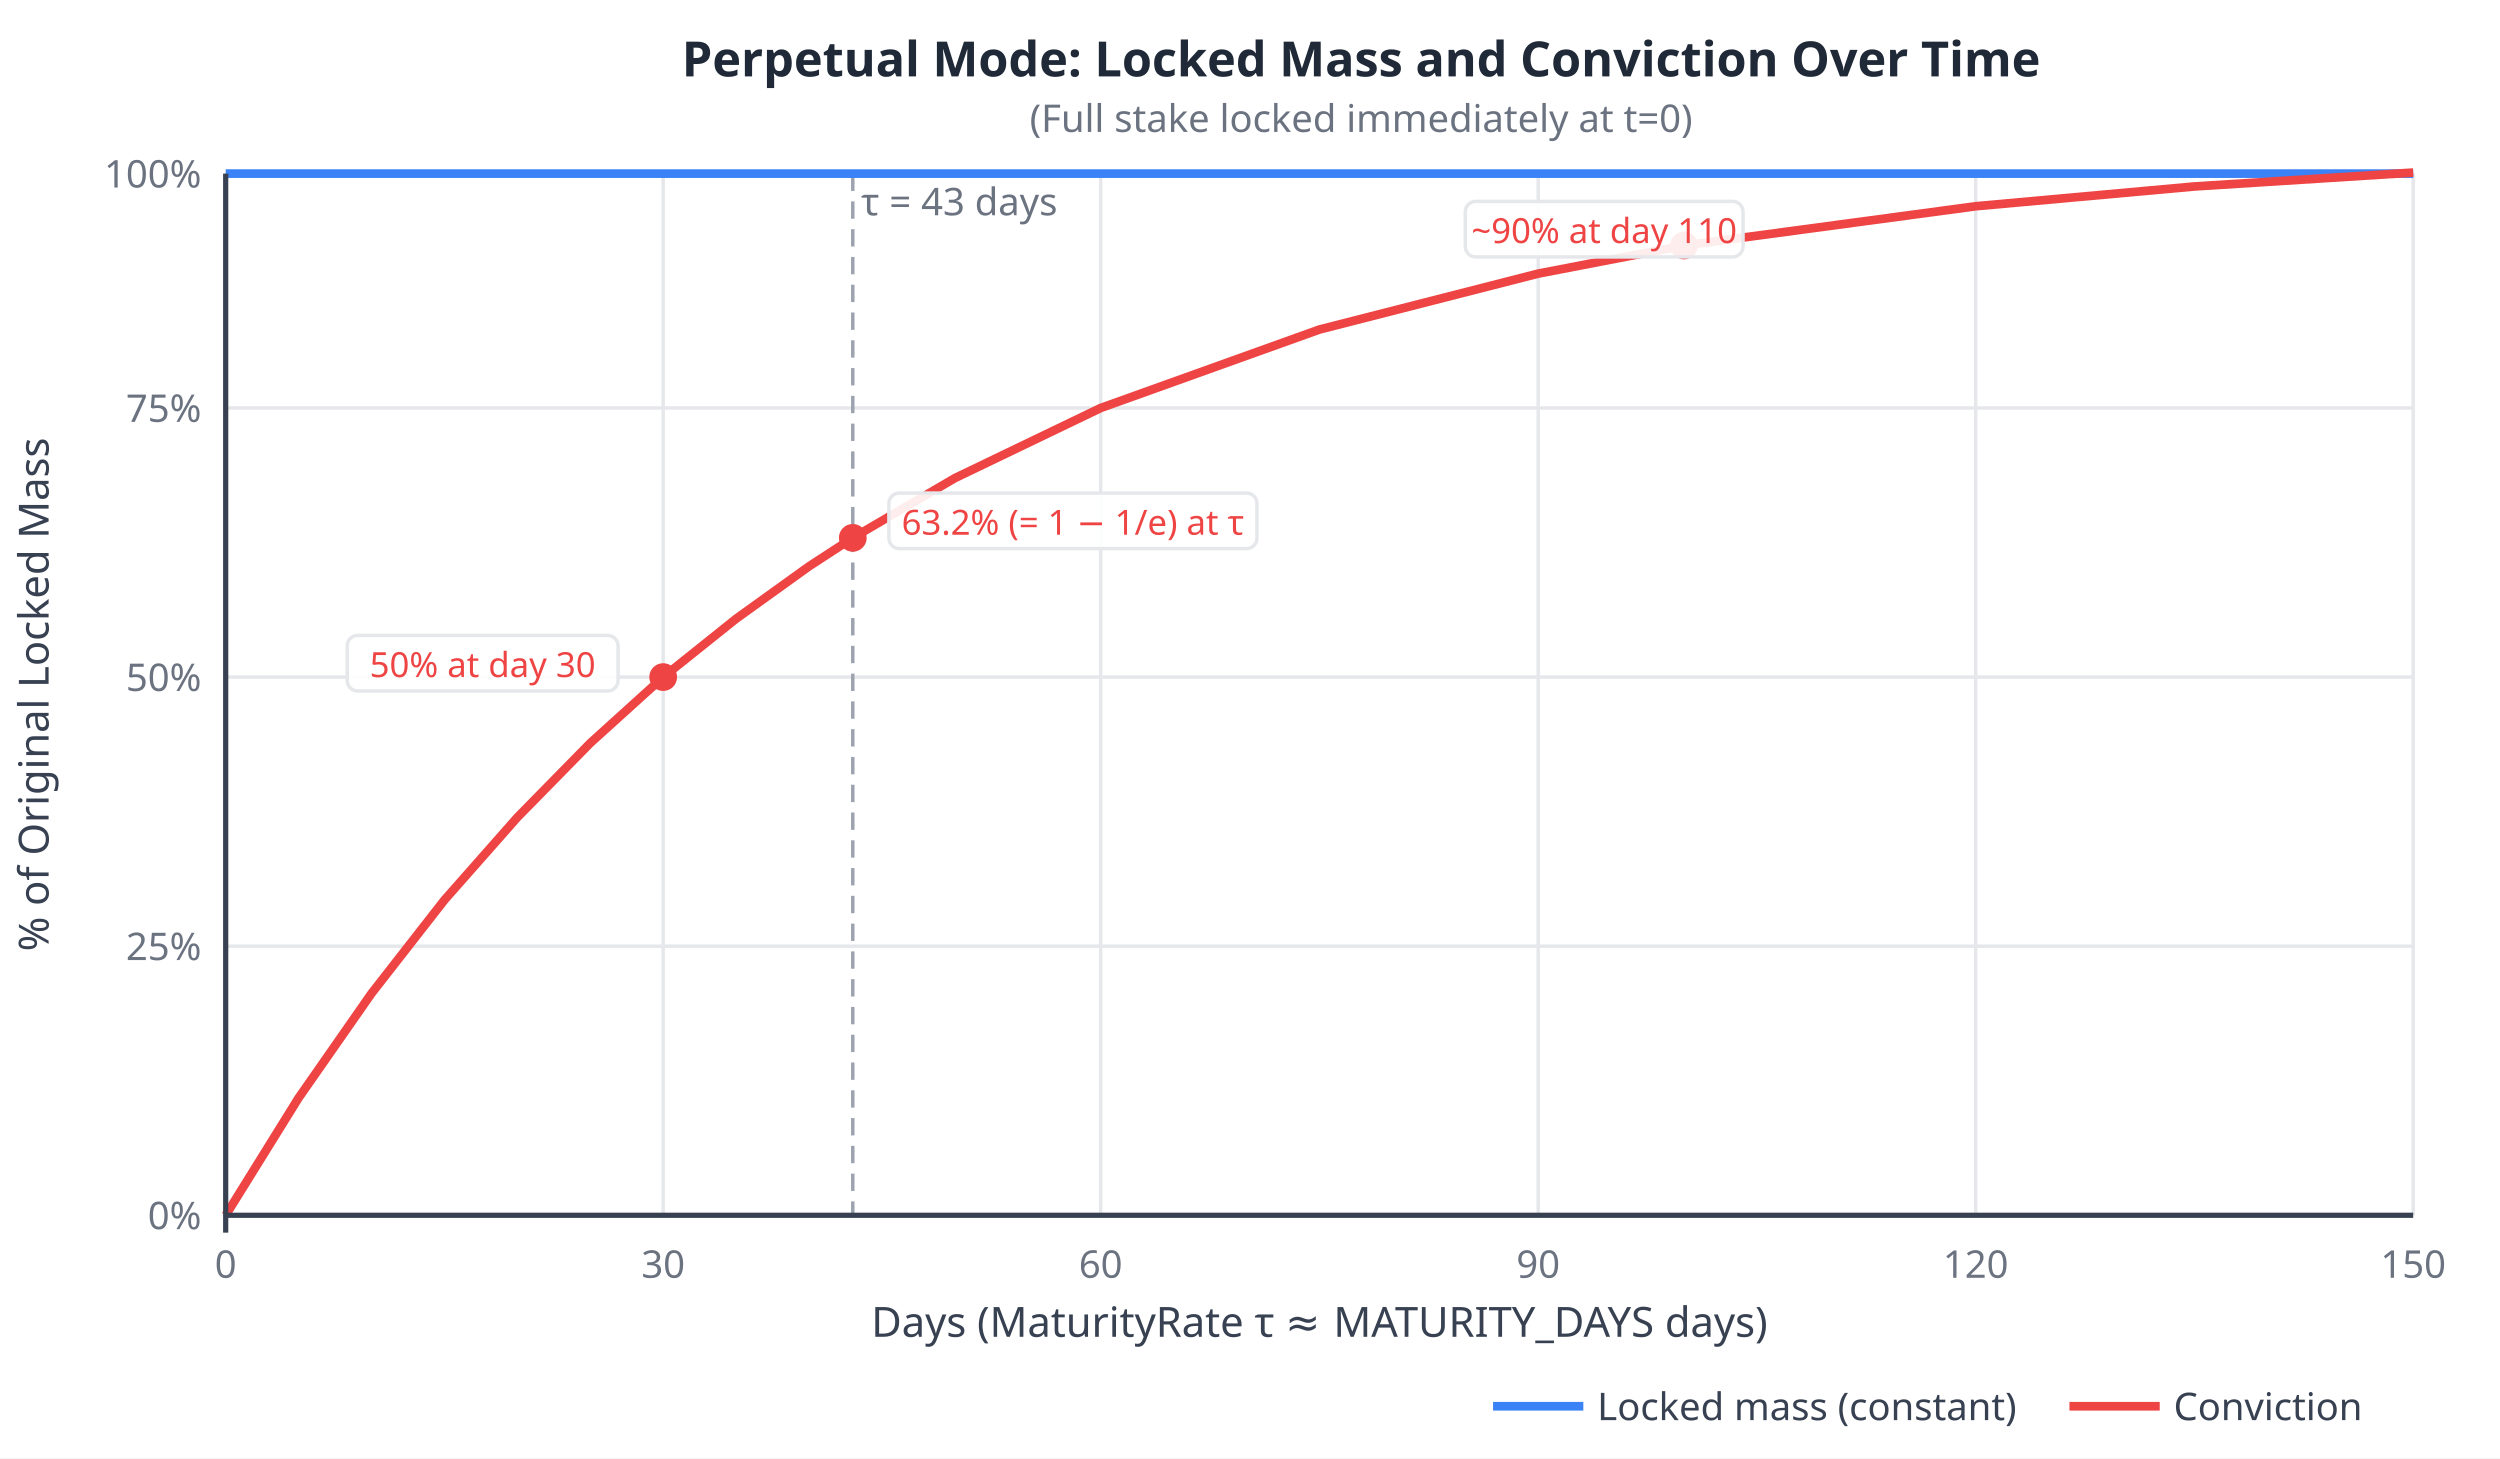
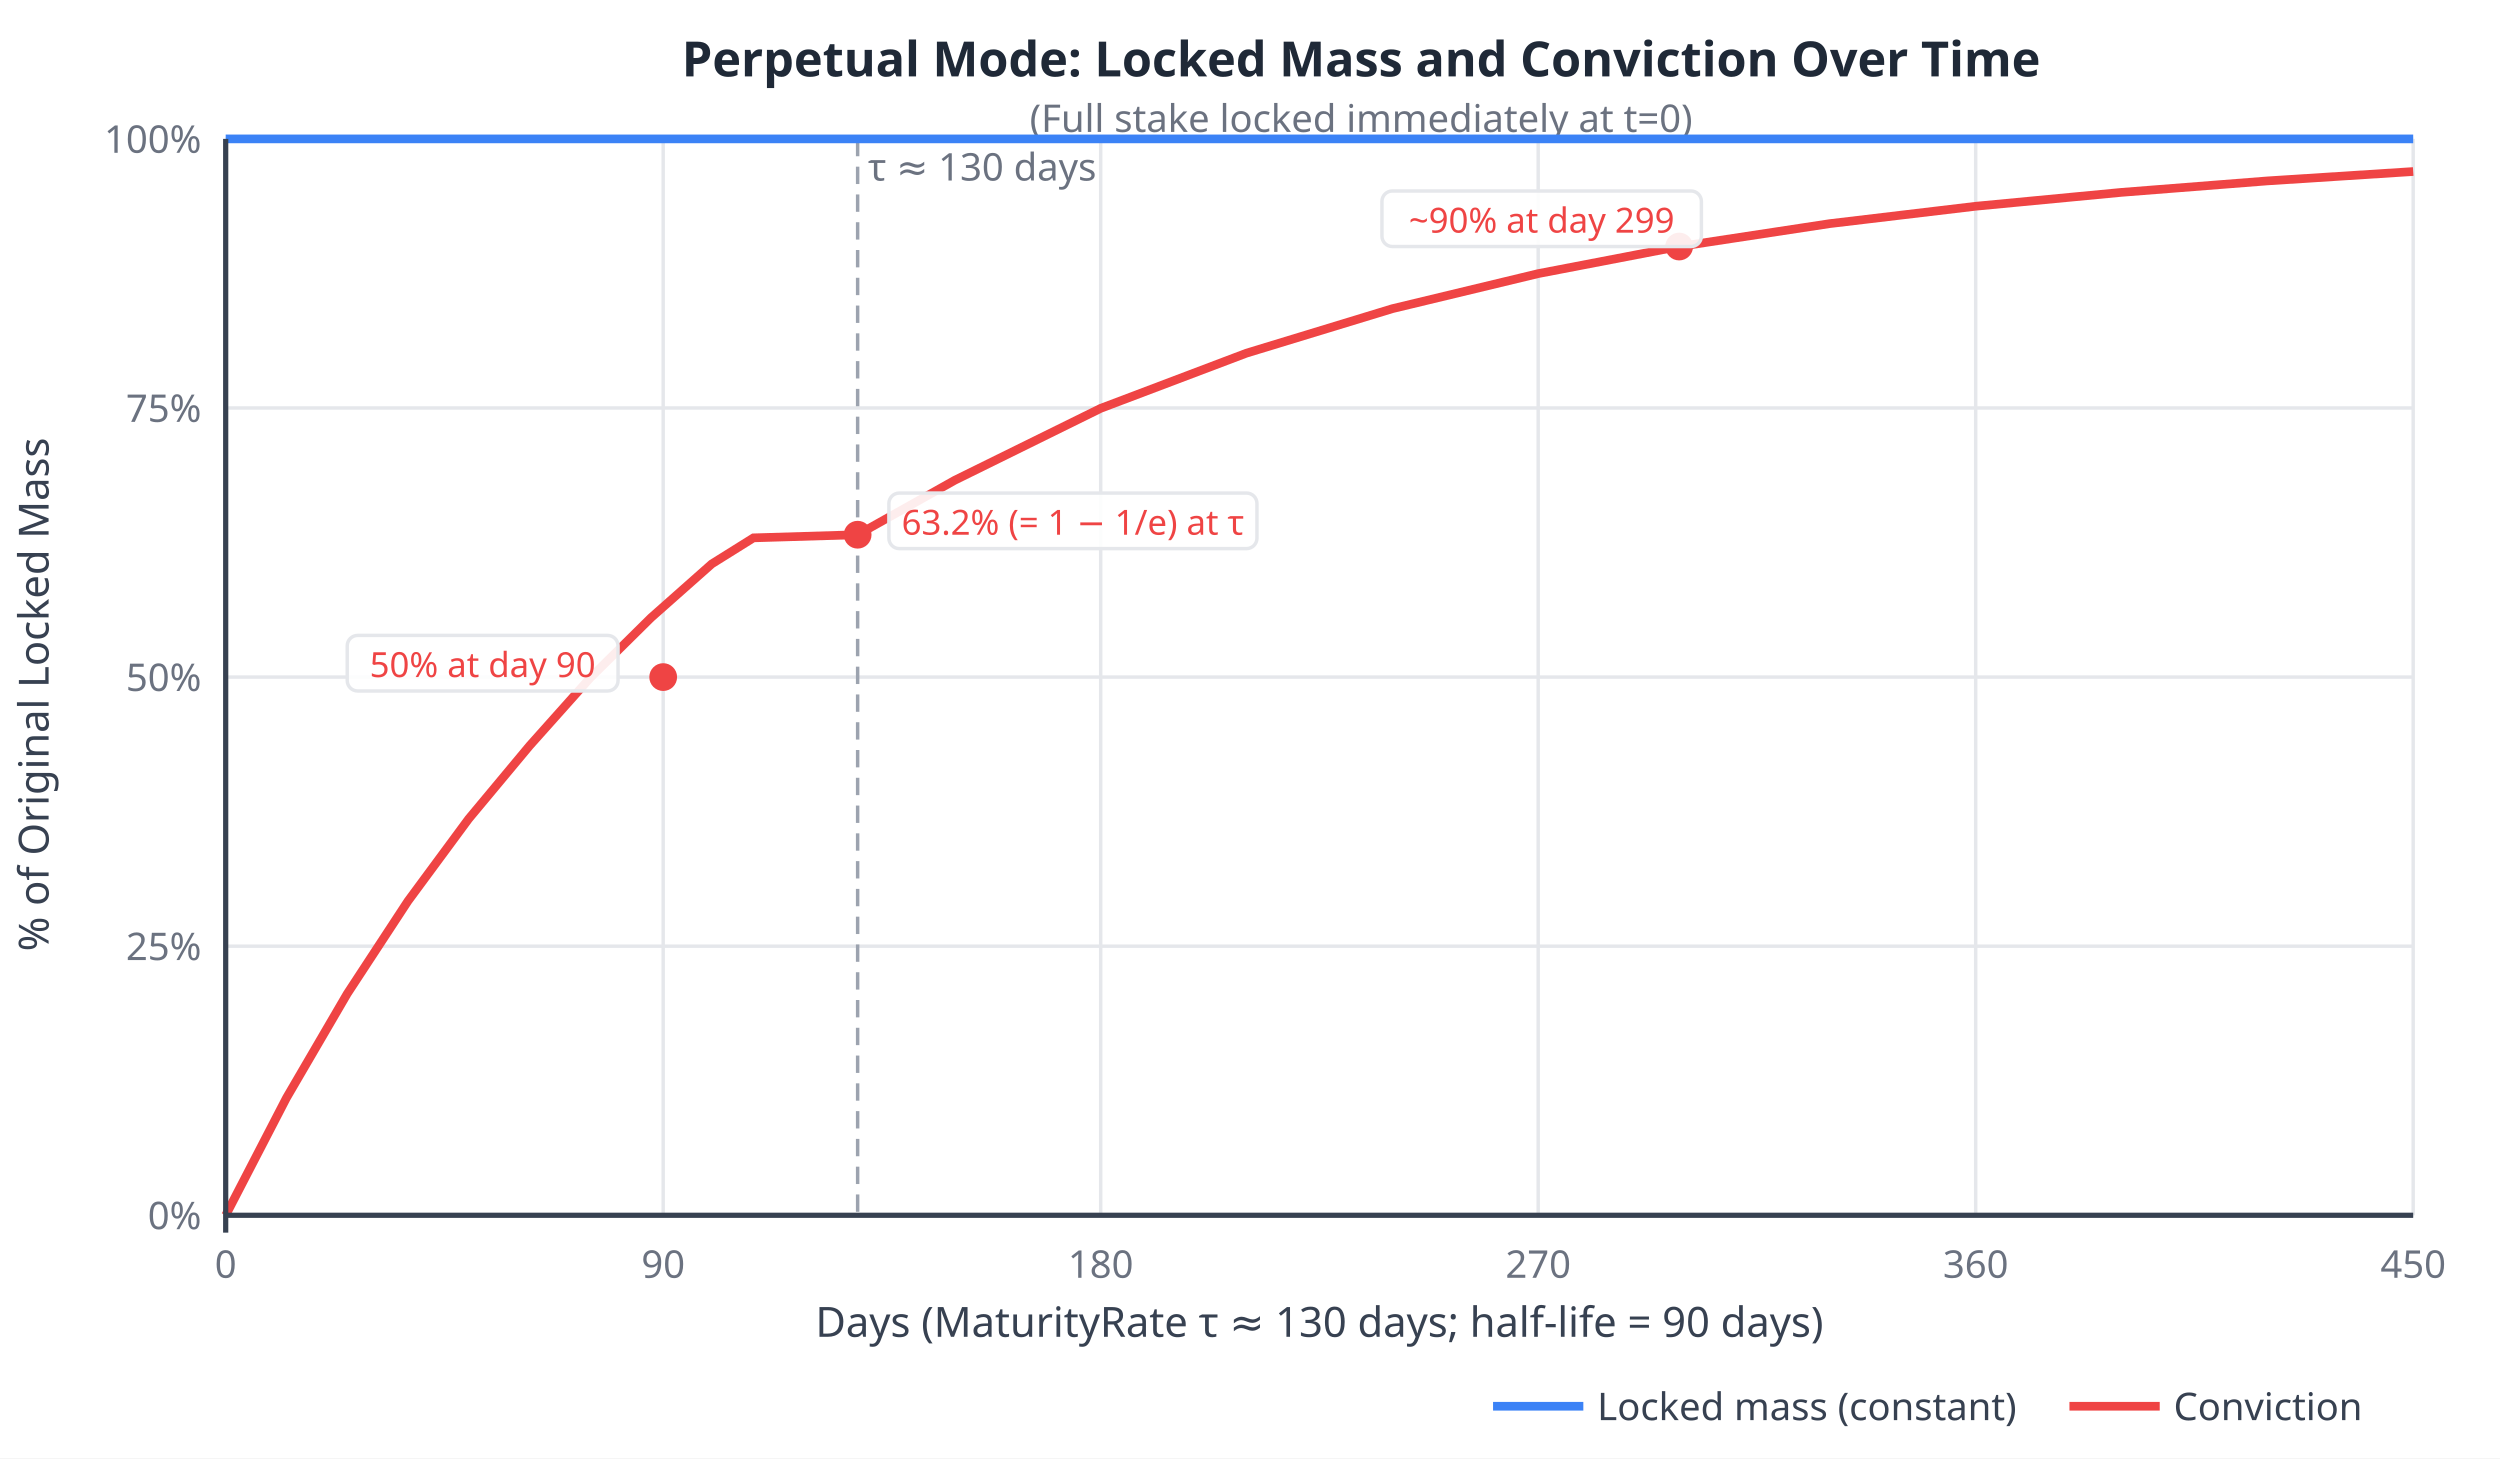
<svg xmlns="http://www.w3.org/2000/svg" viewBox="0 0 720 420" width="720" height="420" font-family="system-ui, sans-serif">
  <rect width="720" height="420" fill="white" />
  <text x="392" y="22" text-anchor="middle" font-size="14" font-weight="600" fill="#1F2937">Perpetual Mode: Locked Mass and Conviction Over Time</text>
  <text x="392" y="38" text-anchor="middle" font-size="11" fill="#6B7280">(Full stake locked immediately at t=0)</text>
  <line x1="65" y1="350" x2="695" y2="350" stroke="#E5E7EB" stroke-width="1" />
  <line x1="65" y1="272.5" x2="695" y2="272.5" stroke="#E5E7EB" stroke-width="1" />
  <line x1="65" y1="195" x2="695" y2="195" stroke="#E5E7EB" stroke-width="1" />
  <line x1="65" y1="117.5" x2="695" y2="117.5" stroke="#E5E7EB" stroke-width="1" />
-   <line x1="65" y1="50" x2="695" y2="50" stroke="#E5E7EB" stroke-width="1" />
-   <line x1="65" y1="50" x2="65" y2="350" stroke="#E5E7EB" stroke-width="1" />
-   <line x1="191" y1="50" x2="191" y2="350" stroke="#E5E7EB" stroke-width="1" />
-   <line x1="317" y1="50" x2="317" y2="350" stroke="#E5E7EB" stroke-width="1" />
-   <line x1="443" y1="50" x2="443" y2="350" stroke="#E5E7EB" stroke-width="1" />
-   <line x1="569" y1="50" x2="569" y2="350" stroke="#E5E7EB" stroke-width="1" />
-   <line x1="695" y1="50" x2="695" y2="350" stroke="#E5E7EB" stroke-width="1" />
-   <line x1="245.6" y1="50" x2="245.6" y2="350" stroke="#9CA3AF" stroke-width="1" stroke-dasharray="5,3" />
-   <line x1="65" y1="50" x2="695" y2="50" stroke="#3B82F6" stroke-width="2.5" />
-   <polyline points="65.0,350.0 86.0,316.2 107.0,286.1 128.0,259.2 149.0,235.4 170.0,214.0 191.0,195.0 212.0,178.2 233.0,163.1 245.6,154.9 275.0,137.7 317.0,117.5 380.0,94.9 443.0,78.8 485.0,70.7 569.0,59.4 632.0,53.7 695.0,49.7" fill="none" stroke="#EF4444" stroke-width="2.5" />
+   <line x1="65" y1="40" x2="695" y2="40" stroke="#E5E7EB" stroke-width="1" />
+   <line x1="65" y1="40" x2="65" y2="350" stroke="#E5E7EB" stroke-width="1" />
+   <line x1="191" y1="40" x2="191" y2="350" stroke="#E5E7EB" stroke-width="1" />
+   <line x1="317" y1="40" x2="317" y2="350" stroke="#E5E7EB" stroke-width="1" />
+   <line x1="443" y1="40" x2="443" y2="350" stroke="#E5E7EB" stroke-width="1" />
+   <line x1="569" y1="40" x2="569" y2="350" stroke="#E5E7EB" stroke-width="1" />
+   <line x1="695" y1="40" x2="695" y2="350" stroke="#E5E7EB" stroke-width="1" />
+   <line x1="247" y1="40" x2="247" y2="350" stroke="#9CA3AF" stroke-width="1" stroke-dasharray="5,3" />
+   <line x1="65" y1="40" x2="695" y2="40" stroke="#3B82F6" stroke-width="2.5" />
+   <polyline points="65.0,350.0 82.5,316.2 100.0,286.2 117.5,259.5 135.0,235.8 152.5,214.8 170.0,195.2 187.5,177.9 205.0,162.4 217.0,154.9 247.0,154.0 275.0,138.3 317.0,117.6 359.0,101.7 401.0,88.9 443.0,78.8 483.6,71.0 527.0,64.4 569.0,59.4 611.0,55.4 653.0,52.1 695.0,49.4" fill="none" stroke="#EF4444" stroke-width="2.5" />
  <circle cx="191" cy="195" r="4" fill="#EF4444" />
-   <circle cx="245.6" cy="154.9" r="4" fill="#EF4444" />
-   <circle cx="485" cy="70.7" r="4" fill="#EF4444" />
-   <text x="248" y="62" font-size="11" fill="#6B7280">τ = 43 days</text>
+   <circle cx="247" cy="154" r="4" fill="#EF4444" />
+   <circle cx="483.6" cy="71" r="4" fill="#EF4444" />
+   <text x="250" y="52" font-size="11" fill="#6B7280">τ ≈ 130 days</text>
  <rect x="100" y="183" width="78" height="16" rx="3" fill="white" fill-opacity="0.9" stroke="#E5E7EB" />
-   <text x="139" y="195" text-anchor="middle" font-size="10" fill="#EF4444">50% at day 30</text>
+   <text x="139" y="195" text-anchor="middle" font-size="10" fill="#EF4444">50% at day 90</text>
  <rect x="256" y="142" width="106" height="16" rx="3" fill="white" fill-opacity="0.9" stroke="#E5E7EB" />
  <text x="309" y="154" text-anchor="middle" font-size="10" fill="#EF4444">63.2% (= 1 − 1/e) at τ</text>
-   <rect x="422" y="58" width="80" height="16" rx="3" fill="white" fill-opacity="0.9" stroke="#E5E7EB" />
-   <text x="462" y="70" text-anchor="middle" font-size="10" fill="#EF4444">~90% at day 110</text>
+   <rect x="398" y="55" width="92" height="16" rx="3" fill="white" fill-opacity="0.9" stroke="#E5E7EB" />
+   <text x="444" y="67" text-anchor="middle" font-size="10" fill="#EF4444">~90% at day 299</text>
  <line x1="65" y1="350" x2="695" y2="350" stroke="#374151" stroke-width="1.5" />
-   <line x1="65" y1="50" x2="65" y2="355" stroke="#374151" stroke-width="1.5" />
+   <line x1="65" y1="40" x2="65" y2="355" stroke="#374151" stroke-width="1.5" />
  <text x="65" y="368" text-anchor="middle" font-size="11" fill="#6B7280">0</text>
-   <text x="191" y="368" text-anchor="middle" font-size="11" fill="#6B7280">30</text>
-   <text x="317" y="368" text-anchor="middle" font-size="11" fill="#6B7280">60</text>
-   <text x="443" y="368" text-anchor="middle" font-size="11" fill="#6B7280">90</text>
-   <text x="569" y="368" text-anchor="middle" font-size="11" fill="#6B7280">120</text>
-   <text x="695" y="368" text-anchor="middle" font-size="11" fill="#6B7280">150</text>
-   <text x="380" y="385" text-anchor="middle" font-size="12" fill="#374151">Days (MaturityRate τ ≈ MATURITY_DAYS days)</text>
+   <text x="191" y="368" text-anchor="middle" font-size="11" fill="#6B7280">90</text>
+   <text x="317" y="368" text-anchor="middle" font-size="11" fill="#6B7280">180</text>
+   <text x="443" y="368" text-anchor="middle" font-size="11" fill="#6B7280">270</text>
+   <text x="569" y="368" text-anchor="middle" font-size="11" fill="#6B7280">360</text>
+   <text x="695" y="368" text-anchor="middle" font-size="11" fill="#6B7280">450</text>
+   <text x="380" y="385" text-anchor="middle" font-size="12" fill="#374151">Days (MaturityRate τ ≈ 130 days; half-life = 90 days)</text>
  <text x="58" y="354" text-anchor="end" font-size="11" fill="#6B7280">0%</text>
  <text x="58" y="276.5" text-anchor="end" font-size="11" fill="#6B7280">25%</text>
  <text x="58" y="199" text-anchor="end" font-size="11" fill="#6B7280">50%</text>
  <text x="58" y="121.5" text-anchor="end" font-size="11" fill="#6B7280">75%</text>
-   <text x="58" y="54" text-anchor="end" font-size="11" fill="#6B7280">100%</text>
+   <text x="58" y="44" text-anchor="end" font-size="11" fill="#6B7280">100%</text>
  <text transform="rotate(-90)" x="-200" y="14" text-anchor="middle" font-size="12" fill="#374151">% of Original Locked Mass</text>
  <line x1="430" y1="405" x2="456" y2="405" stroke="#3B82F6" stroke-width="2.5" />
  <text x="460" y="409" font-size="11" fill="#374151">Locked mass (constant)</text>
  <line x1="596" y1="405" x2="622" y2="405" stroke="#EF4444" stroke-width="2.5" />
  <text x="626" y="409" font-size="11" fill="#374151">Conviction</text>
</svg>
